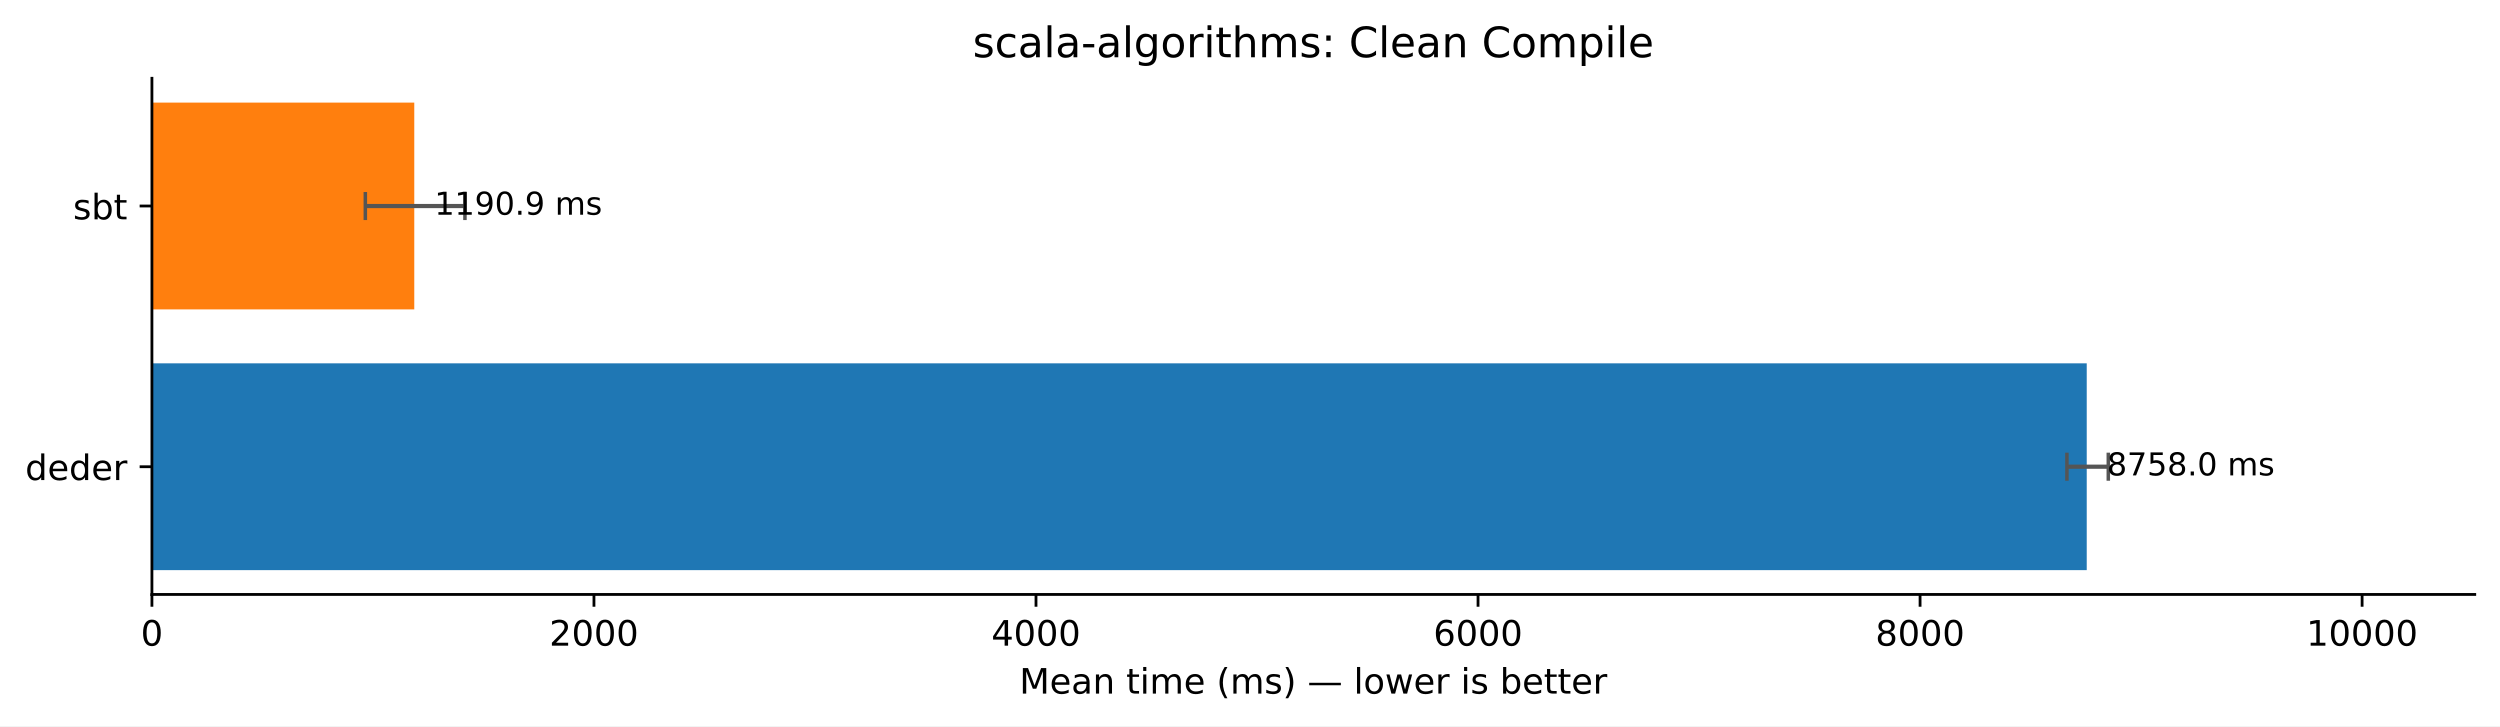
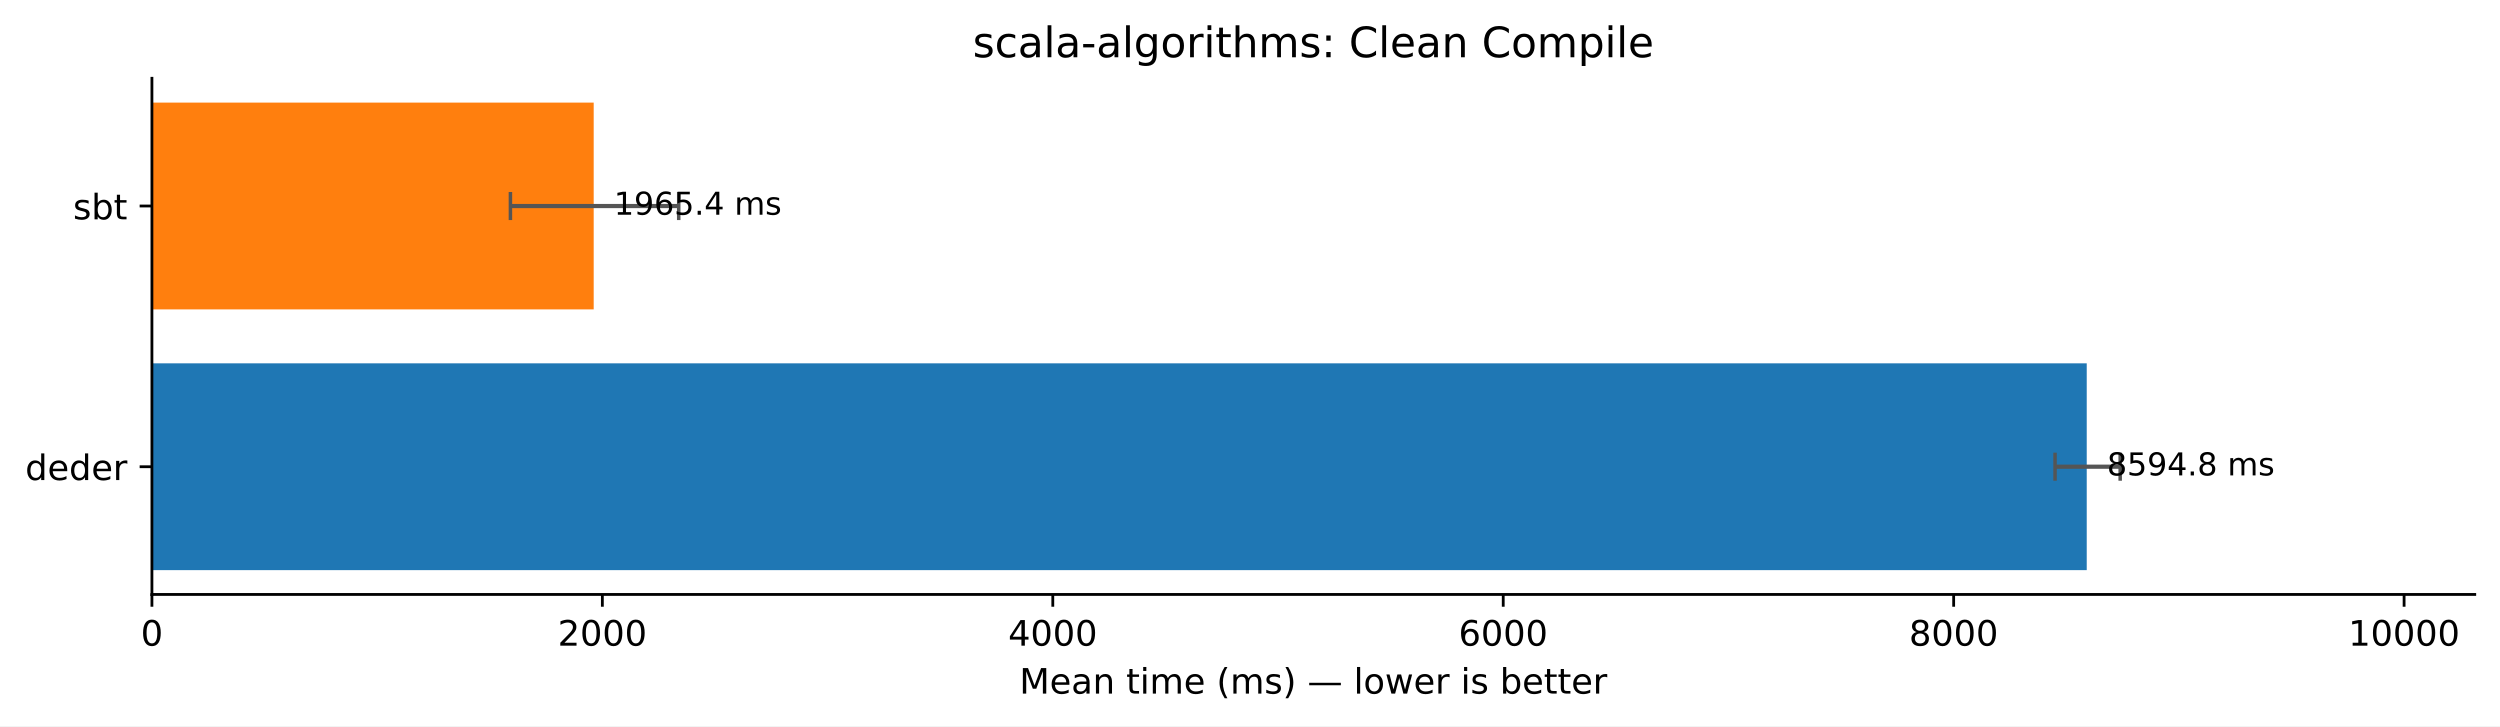
<svg xmlns="http://www.w3.org/2000/svg" xmlns:xlink="http://www.w3.org/1999/xlink" width="712.754pt" height="207.034pt" viewBox="0 0 712.754 207.034" version="1.1">
  <defs>
    <style type="text/css">*{stroke-linejoin: round; stroke-linecap: butt}</style>
  </defs>
  <g id="figure_1">
    <g id="patch_1">
      <path d="M 0 207.034  L 712.754 207.034  L 712.754 0  L 0 0  z " style="fill: #ffffff" />
    </g>
    <g id="axes_1">
      <g id="patch_2">
        <path d="M 43.314 169.478  L 705.554 169.478  L 705.554 22.318  L 43.314 22.318  z " style="fill: #ffffff" />
      </g>
      <g id="patch_3">
-         <path d="M 43.314 162.789  L 595.181 162.789  L 595.181 103.33  L 43.314 103.33  z " clip-path="url(#p0c4f343e4a)" style="fill: #1f77b4; stroke: #ffffff; stroke-width: 0.5; stroke-linejoin: miter" />
+         <path d="M 43.314 162.789  L 595.181 162.789  L 595.181 103.33  L 43.314 103.33  z " clip-path="url(#ped0f077b92)" style="fill: #1f77b4; stroke: #ffffff; stroke-width: 0.5; stroke-linejoin: miter" />
      </g>
      <g id="patch_4">
-         <path d="M 43.314 88.466  L 118.358 88.466  L 118.358 29.007  L 43.314 29.007  z " clip-path="url(#p0c4f343e4a)" style="fill: #ff7f0e; stroke: #ffffff; stroke-width: 0.5; stroke-linejoin: miter" />
+         <path d="M 43.314 88.466  L 169.513 88.466  L 169.513 29.007  L 43.314 29.007  z " clip-path="url(#ped0f077b92)" style="fill: #ff7f0e; stroke: #ffffff; stroke-width: 0.5; stroke-linejoin: miter" />
      </g>
      <g id="matplotlib.axis_1">
        <g id="xtick_1">
          <g id="line2d_1">
            <defs>
-               <path id="mf62c091679" d="M 0 0  L 0 3.5  " style="stroke: #000000; stroke-width: 0.8" />
+               <path id="m09c549a54c" d="M 0 0  L 0 3.5  " style="stroke: #000000; stroke-width: 0.8" />
            </defs>
            <g>
-               <use xlink:href="#mf62c091679" x="43.314" y="169.478" style="stroke: #000000; stroke-width: 0.8" />
+               <use xlink:href="#m09c549a54c" x="43.314" y="169.478" style="stroke: #000000; stroke-width: 0.8" />
            </g>
          </g>
          <g id="text_1">
            <g transform="translate(40.13281 184.0766) scale(0.1 -0.1)">
              <defs>
                <path id="DejaVuSans-30" d="M 2034 4250  Q 1547 4250 1301 3770  Q 1056 3291 1056 2328  Q 1056 1369 1301 889  Q 1547 409 2034 409  Q 2525 409 2770 889  Q 3016 1369 3016 2328  Q 3016 3291 2770 3770  Q 2525 4250 2034 4250  z M 2034 4750  Q 2819 4750 3233 4129  Q 3647 3509 3647 2328  Q 3647 1150 3233 529  Q 2819 -91 2034 -91  Q 1250 -91 836 529  Q 422 1150 422 2328  Q 422 3509 836 4129  Q 1250 4750 2034 4750  z " transform="scale(0.015625)" />
              </defs>
              <use xlink:href="#DejaVuSans-30" />
            </g>
          </g>
        </g>
        <g id="xtick_2">
          <g id="line2d_2">
            <g>
-               <use xlink:href="#mf62c091679" x="169.339" y="169.478" style="stroke: #000000; stroke-width: 0.8" />
+               <use xlink:href="#m09c549a54c" x="171.733" y="169.478" style="stroke: #000000; stroke-width: 0.8" />
            </g>
          </g>
          <g id="text_2">
-             <g transform="translate(156.6142 184.0766) scale(0.1 -0.1)">
+             <g transform="translate(159.0085 184.0766) scale(0.1 -0.1)">
              <defs>
                <path id="DejaVuSans-32" d="M 1228 531  L 3431 531  L 3431 0  L 469 0  L 469 531  Q 828 903 1448 1529  Q 2069 2156 2228 2338  Q 2531 2678 2651 2914  Q 2772 3150 2772 3378  Q 2772 3750 2511 3984  Q 2250 4219 1831 4219  Q 1534 4219 1204 4116  Q 875 4013 500 3803  L 500 4441  Q 881 4594 1212 4672  Q 1544 4750 1819 4750  Q 2544 4750 2975 4387  Q 3406 4025 3406 3419  Q 3406 3131 3298 2873  Q 3191 2616 2906 2266  Q 2828 2175 2409 1742  Q 1991 1309 1228 531  z " transform="scale(0.015625)" />
              </defs>
              <use xlink:href="#DejaVuSans-32" />
              <use xlink:href="#DejaVuSans-30" transform="translate(63.62305 0)" />
              <use xlink:href="#DejaVuSans-30" transform="translate(127.2461 0)" />
              <use xlink:href="#DejaVuSans-30" transform="translate(190.8691 0)" />
            </g>
          </g>
        </g>
        <g id="xtick_3">
          <g id="line2d_3">
            <g>
-               <use xlink:href="#mf62c091679" x="295.364" y="169.478" style="stroke: #000000; stroke-width: 0.8" />
+               <use xlink:href="#m09c549a54c" x="300.153" y="169.478" style="stroke: #000000; stroke-width: 0.8" />
            </g>
          </g>
          <g id="text_3">
-             <g transform="translate(282.6392 184.0766) scale(0.1 -0.1)">
+             <g transform="translate(287.4279 184.0766) scale(0.1 -0.1)">
              <defs>
                <path id="DejaVuSans-34" d="M 2419 4116  L 825 1625  L 2419 1625  L 2419 4116  z M 2253 4666  L 3047 4666  L 3047 1625  L 3713 1625  L 3713 1100  L 3047 1100  L 3047 0  L 2419 0  L 2419 1100  L 313 1100  L 313 1709  L 2253 4666  z " transform="scale(0.015625)" />
              </defs>
              <use xlink:href="#DejaVuSans-34" />
              <use xlink:href="#DejaVuSans-30" transform="translate(63.62305 0)" />
              <use xlink:href="#DejaVuSans-30" transform="translate(127.2461 0)" />
              <use xlink:href="#DejaVuSans-30" transform="translate(190.8691 0)" />
            </g>
          </g>
        </g>
        <g id="xtick_4">
          <g id="line2d_4">
            <g>
-               <use xlink:href="#mf62c091679" x="421.389" y="169.478" style="stroke: #000000; stroke-width: 0.8" />
+               <use xlink:href="#m09c549a54c" x="428.572" y="169.478" style="stroke: #000000; stroke-width: 0.8" />
            </g>
          </g>
          <g id="text_4">
-             <g transform="translate(408.6643 184.0766) scale(0.1 -0.1)">
+             <g transform="translate(415.8474 184.0766) scale(0.1 -0.1)">
              <defs>
                <path id="DejaVuSans-36" d="M 2113 2584  Q 1688 2584 1439 2293  Q 1191 2003 1191 1497  Q 1191 994 1439 701  Q 1688 409 2113 409  Q 2538 409 2786 701  Q 3034 994 3034 1497  Q 3034 2003 2786 2293  Q 2538 2584 2113 2584  z M 3366 4563  L 3366 3988  Q 3128 4100 2886 4159  Q 2644 4219 2406 4219  Q 1781 4219 1451 3797  Q 1122 3375 1075 2522  Q 1259 2794 1537 2939  Q 1816 3084 2150 3084  Q 2853 3084 3261 2657  Q 3669 2231 3669 1497  Q 3669 778 3244 343  Q 2819 -91 2113 -91  Q 1303 -91 875 529  Q 447 1150 447 2328  Q 447 3434 972 4092  Q 1497 4750 2381 4750  Q 2619 4750 2861 4703  Q 3103 4656 3366 4563  z " transform="scale(0.015625)" />
              </defs>
              <use xlink:href="#DejaVuSans-36" />
              <use xlink:href="#DejaVuSans-30" transform="translate(63.62305 0)" />
              <use xlink:href="#DejaVuSans-30" transform="translate(127.2461 0)" />
              <use xlink:href="#DejaVuSans-30" transform="translate(190.8691 0)" />
            </g>
          </g>
        </g>
        <g id="xtick_5">
          <g id="line2d_5">
            <g>
-               <use xlink:href="#mf62c091679" x="547.414" y="169.478" style="stroke: #000000; stroke-width: 0.8" />
+               <use xlink:href="#m09c549a54c" x="556.992" y="169.478" style="stroke: #000000; stroke-width: 0.8" />
            </g>
          </g>
          <g id="text_5">
-             <g transform="translate(534.6894 184.0766) scale(0.1 -0.1)">
+             <g transform="translate(544.2668 184.0766) scale(0.1 -0.1)">
              <defs>
                <path id="DejaVuSans-38" d="M 2034 2216  Q 1584 2216 1326 1975  Q 1069 1734 1069 1313  Q 1069 891 1326 650  Q 1584 409 2034 409  Q 2484 409 2743 651  Q 3003 894 3003 1313  Q 3003 1734 2745 1975  Q 2488 2216 2034 2216  z M 1403 2484  Q 997 2584 770 2862  Q 544 3141 544 3541  Q 544 4100 942 4425  Q 1341 4750 2034 4750  Q 2731 4750 3128 4425  Q 3525 4100 3525 3541  Q 3525 3141 3298 2862  Q 3072 2584 2669 2484  Q 3125 2378 3379 2068  Q 3634 1759 3634 1313  Q 3634 634 3220 271  Q 2806 -91 2034 -91  Q 1263 -91 848 271  Q 434 634 434 1313  Q 434 1759 690 2068  Q 947 2378 1403 2484  z M 1172 3481  Q 1172 3119 1398 2916  Q 1625 2713 2034 2713  Q 2441 2713 2670 2916  Q 2900 3119 2900 3481  Q 2900 3844 2670 4047  Q 2441 4250 2034 4250  Q 1625 4250 1398 4047  Q 1172 3844 1172 3481  z " transform="scale(0.015625)" />
              </defs>
              <use xlink:href="#DejaVuSans-38" />
              <use xlink:href="#DejaVuSans-30" transform="translate(63.62305 0)" />
              <use xlink:href="#DejaVuSans-30" transform="translate(127.2461 0)" />
              <use xlink:href="#DejaVuSans-30" transform="translate(190.8691 0)" />
            </g>
          </g>
        </g>
        <g id="xtick_6">
          <g id="line2d_6">
            <g>
-               <use xlink:href="#mf62c091679" x="673.44" y="169.478" style="stroke: #000000; stroke-width: 0.8" />
+               <use xlink:href="#m09c549a54c" x="685.411" y="169.478" style="stroke: #000000; stroke-width: 0.8" />
            </g>
          </g>
          <g id="text_6">
-             <g transform="translate(657.5333 184.0766) scale(0.1 -0.1)">
+             <g transform="translate(669.505 184.0766) scale(0.1 -0.1)">
              <defs>
                <path id="DejaVuSans-31" d="M 794 531  L 1825 531  L 1825 4091  L 703 3866  L 703 4441  L 1819 4666  L 2450 4666  L 2450 531  L 3481 531  L 3481 0  L 794 0  L 794 531  z " transform="scale(0.015625)" />
              </defs>
              <use xlink:href="#DejaVuSans-31" />
              <use xlink:href="#DejaVuSans-30" transform="translate(63.62305 0)" />
              <use xlink:href="#DejaVuSans-30" transform="translate(127.2461 0)" />
              <use xlink:href="#DejaVuSans-30" transform="translate(190.8691 0)" />
              <use xlink:href="#DejaVuSans-30" transform="translate(254.4922 0)" />
            </g>
          </g>
        </g>
        <g id="text_7">
          <g transform="translate(290.6372 197.7547) scale(0.1 -0.1)">
            <defs>
              <path id="DejaVuSans-4d" d="M 628 4666  L 1569 4666  L 2759 1491  L 3956 4666  L 4897 4666  L 4897 0  L 4281 0  L 4281 4097  L 3078 897  L 2444 897  L 1241 4097  L 1241 0  L 628 0  L 628 4666  z " transform="scale(0.015625)" />
              <path id="DejaVuSans-65" d="M 3597 1894  L 3597 1613  L 953 1613  Q 991 1019 1311 708  Q 1631 397 2203 397  Q 2534 397 2845 478  Q 3156 559 3463 722  L 3463 178  Q 3153 47 2828 -22  Q 2503 -91 2169 -91  Q 1331 -91 842 396  Q 353 884 353 1716  Q 353 2575 817 3079  Q 1281 3584 2069 3584  Q 2775 3584 3186 3129  Q 3597 2675 3597 1894  z M 3022 2063  Q 3016 2534 2758 2815  Q 2500 3097 2075 3097  Q 1594 3097 1305 2825  Q 1016 2553 972 2059  L 3022 2063  z " transform="scale(0.015625)" />
              <path id="DejaVuSans-61" d="M 2194 1759  Q 1497 1759 1228 1600  Q 959 1441 959 1056  Q 959 750 1161 570  Q 1363 391 1709 391  Q 2188 391 2477 730  Q 2766 1069 2766 1631  L 2766 1759  L 2194 1759  z M 3341 1997  L 3341 0  L 2766 0  L 2766 531  Q 2569 213 2275 61  Q 1981 -91 1556 -91  Q 1019 -91 701 211  Q 384 513 384 1019  Q 384 1609 779 1909  Q 1175 2209 1959 2209  L 2766 2209  L 2766 2266  Q 2766 2663 2505 2880  Q 2244 3097 1772 3097  Q 1472 3097 1187 3025  Q 903 2953 641 2809  L 641 3341  Q 956 3463 1253 3523  Q 1550 3584 1831 3584  Q 2591 3584 2966 3190  Q 3341 2797 3341 1997  z " transform="scale(0.015625)" />
              <path id="DejaVuSans-6e" d="M 3513 2113  L 3513 0  L 2938 0  L 2938 2094  Q 2938 2591 2744 2837  Q 2550 3084 2163 3084  Q 1697 3084 1428 2787  Q 1159 2491 1159 1978  L 1159 0  L 581 0  L 581 3500  L 1159 3500  L 1159 2956  Q 1366 3272 1645 3428  Q 1925 3584 2291 3584  Q 2894 3584 3203 3211  Q 3513 2838 3513 2113  z " transform="scale(0.015625)" />
              <path id="DejaVuSans-20" transform="scale(0.015625)" />
              <path id="DejaVuSans-74" d="M 1172 4494  L 1172 3500  L 2356 3500  L 2356 3053  L 1172 3053  L 1172 1153  Q 1172 725 1289 603  Q 1406 481 1766 481  L 2356 481  L 2356 0  L 1766 0  Q 1100 0 847 248  Q 594 497 594 1153  L 594 3053  L 172 3053  L 172 3500  L 594 3500  L 594 4494  L 1172 4494  z " transform="scale(0.015625)" />
              <path id="DejaVuSans-69" d="M 603 3500  L 1178 3500  L 1178 0  L 603 0  L 603 3500  z M 603 4863  L 1178 4863  L 1178 4134  L 603 4134  L 603 4863  z " transform="scale(0.015625)" />
              <path id="DejaVuSans-6d" d="M 3328 2828  Q 3544 3216 3844 3400  Q 4144 3584 4550 3584  Q 5097 3584 5394 3201  Q 5691 2819 5691 2113  L 5691 0  L 5113 0  L 5113 2094  Q 5113 2597 4934 2840  Q 4756 3084 4391 3084  Q 3944 3084 3684 2787  Q 3425 2491 3425 1978  L 3425 0  L 2847 0  L 2847 2094  Q 2847 2600 2669 2842  Q 2491 3084 2119 3084  Q 1678 3084 1418 2786  Q 1159 2488 1159 1978  L 1159 0  L 581 0  L 581 3500  L 1159 3500  L 1159 2956  Q 1356 3278 1631 3431  Q 1906 3584 2284 3584  Q 2666 3584 2933 3390  Q 3200 3197 3328 2828  z " transform="scale(0.015625)" />
              <path id="DejaVuSans-28" d="M 1984 4856  Q 1566 4138 1362 3434  Q 1159 2731 1159 2009  Q 1159 1288 1364 580  Q 1569 -128 1984 -844  L 1484 -844  Q 1016 -109 783 600  Q 550 1309 550 2009  Q 550 2706 781 3412  Q 1013 4119 1484 4856  L 1984 4856  z " transform="scale(0.015625)" />
              <path id="DejaVuSans-73" d="M 2834 3397  L 2834 2853  Q 2591 2978 2328 3040  Q 2066 3103 1784 3103  Q 1356 3103 1142 2972  Q 928 2841 928 2578  Q 928 2378 1081 2264  Q 1234 2150 1697 2047  L 1894 2003  Q 2506 1872 2764 1633  Q 3022 1394 3022 966  Q 3022 478 2636 193  Q 2250 -91 1575 -91  Q 1294 -91 989 -36  Q 684 19 347 128  L 347 722  Q 666 556 975 473  Q 1284 391 1588 391  Q 1994 391 2212 530  Q 2431 669 2431 922  Q 2431 1156 2273 1281  Q 2116 1406 1581 1522  L 1381 1569  Q 847 1681 609 1914  Q 372 2147 372 2553  Q 372 3047 722 3315  Q 1072 3584 1716 3584  Q 2034 3584 2315 3537  Q 2597 3491 2834 3397  z " transform="scale(0.015625)" />
              <path id="DejaVuSans-29" d="M 513 4856  L 1013 4856  Q 1481 4119 1714 3412  Q 1947 2706 1947 2009  Q 1947 1309 1714 600  Q 1481 -109 1013 -844  L 513 -844  Q 928 -128 1133 580  Q 1338 1288 1338 2009  Q 1338 2731 1133 3434  Q 928 4138 513 4856  z " transform="scale(0.015625)" />
              <path id="DejaVuSans-2014" d="M 313 1978  L 6088 1978  L 6088 1528  L 313 1528  L 313 1978  z " transform="scale(0.015625)" />
              <path id="DejaVuSans-6c" d="M 603 4863  L 1178 4863  L 1178 0  L 603 0  L 603 4863  z " transform="scale(0.015625)" />
              <path id="DejaVuSans-6f" d="M 1959 3097  Q 1497 3097 1228 2736  Q 959 2375 959 1747  Q 959 1119 1226 758  Q 1494 397 1959 397  Q 2419 397 2687 759  Q 2956 1122 2956 1747  Q 2956 2369 2687 2733  Q 2419 3097 1959 3097  z M 1959 3584  Q 2709 3584 3137 3096  Q 3566 2609 3566 1747  Q 3566 888 3137 398  Q 2709 -91 1959 -91  Q 1206 -91 779 398  Q 353 888 353 1747  Q 353 2609 779 3096  Q 1206 3584 1959 3584  z " transform="scale(0.015625)" />
              <path id="DejaVuSans-77" d="M 269 3500  L 844 3500  L 1563 769  L 2278 3500  L 2956 3500  L 3675 769  L 4391 3500  L 4966 3500  L 4050 0  L 3372 0  L 2619 2869  L 1863 0  L 1184 0  L 269 3500  z " transform="scale(0.015625)" />
              <path id="DejaVuSans-72" d="M 2631 2963  Q 2534 3019 2420 3045  Q 2306 3072 2169 3072  Q 1681 3072 1420 2755  Q 1159 2438 1159 1844  L 1159 0  L 581 0  L 581 3500  L 1159 3500  L 1159 2956  Q 1341 3275 1631 3429  Q 1922 3584 2338 3584  Q 2397 3584 2469 3576  Q 2541 3569 2628 3553  L 2631 2963  z " transform="scale(0.015625)" />
              <path id="DejaVuSans-62" d="M 3116 1747  Q 3116 2381 2855 2742  Q 2594 3103 2138 3103  Q 1681 3103 1420 2742  Q 1159 2381 1159 1747  Q 1159 1113 1420 752  Q 1681 391 2138 391  Q 2594 391 2855 752  Q 3116 1113 3116 1747  z M 1159 2969  Q 1341 3281 1617 3432  Q 1894 3584 2278 3584  Q 2916 3584 3314 3078  Q 3713 2572 3713 1747  Q 3713 922 3314 415  Q 2916 -91 2278 -91  Q 1894 -91 1617 61  Q 1341 213 1159 525  L 1159 0  L 581 0  L 581 4863  L 1159 4863  L 1159 2969  z " transform="scale(0.015625)" />
            </defs>
            <use xlink:href="#DejaVuSans-4d" />
            <use xlink:href="#DejaVuSans-65" transform="translate(86.2793 0)" />
            <use xlink:href="#DejaVuSans-61" transform="translate(147.8027 0)" />
            <use xlink:href="#DejaVuSans-6e" transform="translate(209.082 0)" />
            <use xlink:href="#DejaVuSans-20" transform="translate(272.4609 0)" />
            <use xlink:href="#DejaVuSans-74" transform="translate(304.248 0)" />
            <use xlink:href="#DejaVuSans-69" transform="translate(343.457 0)" />
            <use xlink:href="#DejaVuSans-6d" transform="translate(371.2402 0)" />
            <use xlink:href="#DejaVuSans-65" transform="translate(468.6523 0)" />
            <use xlink:href="#DejaVuSans-20" transform="translate(530.1758 0)" />
            <use xlink:href="#DejaVuSans-28" transform="translate(561.9629 0)" />
            <use xlink:href="#DejaVuSans-6d" transform="translate(600.9766 0)" />
            <use xlink:href="#DejaVuSans-73" transform="translate(698.3887 0)" />
            <use xlink:href="#DejaVuSans-29" transform="translate(750.4883 0)" />
            <use xlink:href="#DejaVuSans-20" transform="translate(789.502 0)" />
            <use xlink:href="#DejaVuSans-2014" transform="translate(821.2891 0)" />
            <use xlink:href="#DejaVuSans-20" transform="translate(921.2891 0)" />
            <use xlink:href="#DejaVuSans-6c" transform="translate(953.0762 0)" />
            <use xlink:href="#DejaVuSans-6f" transform="translate(980.8594 0)" />
            <use xlink:href="#DejaVuSans-77" transform="translate(1042.041 0)" />
            <use xlink:href="#DejaVuSans-65" transform="translate(1123.828 0)" />
            <use xlink:href="#DejaVuSans-72" transform="translate(1185.352 0)" />
            <use xlink:href="#DejaVuSans-20" transform="translate(1226.465 0)" />
            <use xlink:href="#DejaVuSans-69" transform="translate(1258.252 0)" />
            <use xlink:href="#DejaVuSans-73" transform="translate(1286.035 0)" />
            <use xlink:href="#DejaVuSans-20" transform="translate(1338.135 0)" />
            <use xlink:href="#DejaVuSans-62" transform="translate(1369.922 0)" />
            <use xlink:href="#DejaVuSans-65" transform="translate(1433.398 0)" />
            <use xlink:href="#DejaVuSans-74" transform="translate(1494.922 0)" />
            <use xlink:href="#DejaVuSans-74" transform="translate(1534.131 0)" />
            <use xlink:href="#DejaVuSans-65" transform="translate(1573.34 0)" />
            <use xlink:href="#DejaVuSans-72" transform="translate(1634.863 0)" />
          </g>
        </g>
      </g>
      <g id="matplotlib.axis_2">
        <g id="ytick_1">
          <g id="line2d_7">
            <defs>
-               <path id="mf24131148f" d="M 0 0  L -3.5 0  " style="stroke: #000000; stroke-width: 0.8" />
+               <path id="m37d72e7200" d="M 0 0  L -3.5 0  " style="stroke: #000000; stroke-width: 0.8" />
            </defs>
            <g>
-               <use xlink:href="#mf24131148f" x="43.314" y="133.06" style="stroke: #000000; stroke-width: 0.8" />
+               <use xlink:href="#m37d72e7200" x="43.314" y="133.06" style="stroke: #000000; stroke-width: 0.8" />
            </g>
          </g>
          <g id="text_8">
            <g transform="translate(7.2 136.859) scale(0.1 -0.1)">
              <defs>
                <path id="DejaVuSans-64" d="M 2906 2969  L 2906 4863  L 3481 4863  L 3481 0  L 2906 0  L 2906 525  Q 2725 213 2448 61  Q 2172 -91 1784 -91  Q 1150 -91 751 415  Q 353 922 353 1747  Q 353 2572 751 3078  Q 1150 3584 1784 3584  Q 2172 3584 2448 3432  Q 2725 3281 2906 2969  z M 947 1747  Q 947 1113 1208 752  Q 1469 391 1925 391  Q 2381 391 2643 752  Q 2906 1113 2906 1747  Q 2906 2381 2643 2742  Q 2381 3103 1925 3103  Q 1469 3103 1208 2742  Q 947 2381 947 1747  z " transform="scale(0.015625)" />
              </defs>
              <use xlink:href="#DejaVuSans-64" />
              <use xlink:href="#DejaVuSans-65" transform="translate(63.47656 0)" />
              <use xlink:href="#DejaVuSans-64" transform="translate(125 0)" />
              <use xlink:href="#DejaVuSans-65" transform="translate(188.4766 0)" />
              <use xlink:href="#DejaVuSans-72" transform="translate(250 0)" />
            </g>
          </g>
        </g>
        <g id="ytick_2">
          <g id="line2d_8">
            <g>
-               <use xlink:href="#mf24131148f" x="43.314" y="58.737" style="stroke: #000000; stroke-width: 0.8" />
+               <use xlink:href="#m37d72e7200" x="43.314" y="58.737" style="stroke: #000000; stroke-width: 0.8" />
            </g>
          </g>
          <g id="text_9">
            <g transform="translate(20.83594 62.53573) scale(0.1 -0.1)">
              <use xlink:href="#DejaVuSans-73" />
              <use xlink:href="#DejaVuSans-62" transform="translate(52.09961 0)" />
              <use xlink:href="#DejaVuSans-74" transform="translate(115.5762 0)" />
            </g>
          </g>
        </g>
      </g>
      <g id="LineCollection_1">
-         <path d="M 589.282 133.06  L 601.079 133.06  " clip-path="url(#p0c4f343e4a)" style="fill: none; stroke: #555555; stroke-width: 1.2" />
-         <path d="M 104.157 58.737  L 132.558 58.737  " clip-path="url(#p0c4f343e4a)" style="fill: none; stroke: #555555; stroke-width: 1.2" />
+         <path d="M 585.895 133.06  L 604.467 133.06  " clip-path="url(#ped0f077b92)" style="fill: none; stroke: #555555; stroke-width: 1.2" />
+         <path d="M 145.521 58.737  L 193.504 58.737  " clip-path="url(#ped0f077b92)" style="fill: none; stroke: #555555; stroke-width: 1.2" />
      </g>
      <g id="line2d_9">
        <defs>
-           <path id="m287fe32cab" d="M 0 4  L 0 -4  " style="stroke: #555555" />
+           <path id="mf088a40af5" d="M 0 4  L 0 -4  " style="stroke: #555555" />
        </defs>
-         <g clip-path="url(#p0c4f343e4a)">
-           <use xlink:href="#m287fe32cab" x="589.282" y="133.06" style="fill: #1f77b4; stroke: #555555" />
-           <use xlink:href="#m287fe32cab" x="104.157" y="58.737" style="fill: #1f77b4; stroke: #555555" />
+         <g clip-path="url(#ped0f077b92)">
+           <use xlink:href="#mf088a40af5" x="585.895" y="133.06" style="fill: #1f77b4; stroke: #555555" />
+           <use xlink:href="#mf088a40af5" x="145.521" y="58.737" style="fill: #1f77b4; stroke: #555555" />
        </g>
      </g>
      <g id="line2d_10">
-         <g clip-path="url(#p0c4f343e4a)">
-           <use xlink:href="#m287fe32cab" x="601.079" y="133.06" style="fill: #1f77b4; stroke: #555555" />
-           <use xlink:href="#m287fe32cab" x="132.558" y="58.737" style="fill: #1f77b4; stroke: #555555" />
+         <g clip-path="url(#ped0f077b92)">
+           <use xlink:href="#mf088a40af5" x="604.467" y="133.06" style="fill: #1f77b4; stroke: #555555" />
+           <use xlink:href="#mf088a40af5" x="193.504" y="58.737" style="fill: #1f77b4; stroke: #555555" />
        </g>
      </g>
      <g id="patch_5">
        <path d="M 43.314 169.478  L 43.314 22.318  " style="fill: none; stroke: #000000; stroke-width: 0.8; stroke-linejoin: miter; stroke-linecap: square" />
      </g>
      <g id="patch_6">
        <path d="M 43.314 169.478  L 705.554 169.478  " style="fill: none; stroke: #000000; stroke-width: 0.8; stroke-linejoin: miter; stroke-linecap: square" />
      </g>
      <g id="text_10">
        <g transform="translate(600.6994 135.5432) scale(0.09 -0.09)">
          <defs>
-             <path id="DejaVuSans-37" d="M 525 4666  L 3525 4666  L 3525 4397  L 1831 0  L 1172 0  L 2766 4134  L 525 4134  L 525 4666  z " transform="scale(0.015625)" />
            <path id="DejaVuSans-35" d="M 691 4666  L 3169 4666  L 3169 4134  L 1269 4134  L 1269 2991  Q 1406 3038 1543 3061  Q 1681 3084 1819 3084  Q 2600 3084 3056 2656  Q 3513 2228 3513 1497  Q 3513 744 3044 326  Q 2575 -91 1722 -91  Q 1428 -91 1123 -41  Q 819 9 494 109  L 494 744  Q 775 591 1075 516  Q 1375 441 1709 441  Q 2250 441 2565 725  Q 2881 1009 2881 1497  Q 2881 1984 2565 2268  Q 2250 2553 1709 2553  Q 1456 2553 1204 2497  Q 953 2441 691 2322  L 691 4666  z " transform="scale(0.015625)" />
+             <path id="DejaVuSans-39" d="M 703 97  L 703 672  Q 941 559 1184 500  Q 1428 441 1663 441  Q 2288 441 2617 861  Q 2947 1281 2994 2138  Q 2813 1869 2534 1725  Q 2256 1581 1919 1581  Q 1219 1581 811 2004  Q 403 2428 403 3163  Q 403 3881 828 4315  Q 1253 4750 1959 4750  Q 2769 4750 3195 4129  Q 3622 3509 3622 2328  Q 3622 1225 3098 567  Q 2575 -91 1691 -91  Q 1453 -91 1209 -44  Q 966 3 703 97  z M 1959 2075  Q 2384 2075 2632 2365  Q 2881 2656 2881 3163  Q 2881 3666 2632 3958  Q 2384 4250 1959 4250  Q 1534 4250 1286 3958  Q 1038 3666 1038 3163  Q 1038 2656 1286 2365  Q 1534 2075 1959 2075  z " transform="scale(0.015625)" />
            <path id="DejaVuSans-2e" d="M 684 794  L 1344 794  L 1344 0  L 684 0  L 684 794  z " transform="scale(0.015625)" />
          </defs>
          <use xlink:href="#DejaVuSans-38" />
-           <use xlink:href="#DejaVuSans-37" transform="translate(63.62305 0)" />
-           <use xlink:href="#DejaVuSans-35" transform="translate(127.2461 0)" />
-           <use xlink:href="#DejaVuSans-38" transform="translate(190.8691 0)" />
+           <use xlink:href="#DejaVuSans-35" transform="translate(63.62305 0)" />
+           <use xlink:href="#DejaVuSans-39" transform="translate(127.2461 0)" />
+           <use xlink:href="#DejaVuSans-34" transform="translate(190.8691 0)" />
          <use xlink:href="#DejaVuSans-2e" transform="translate(254.4922 0)" />
-           <use xlink:href="#DejaVuSans-30" transform="translate(286.2793 0)" />
+           <use xlink:href="#DejaVuSans-38" transform="translate(286.2793 0)" />
          <use xlink:href="#DejaVuSans-20" transform="translate(349.9023 0)" />
          <use xlink:href="#DejaVuSans-6d" transform="translate(381.6895 0)" />
          <use xlink:href="#DejaVuSans-73" transform="translate(479.1016 0)" />
        </g>
      </g>
      <g id="text_11">
-         <g transform="translate(123.8762 61.21995) scale(0.09 -0.09)">
-           <defs>
-             <path id="DejaVuSans-39" d="M 703 97  L 703 672  Q 941 559 1184 500  Q 1428 441 1663 441  Q 2288 441 2617 861  Q 2947 1281 2994 2138  Q 2813 1869 2534 1725  Q 2256 1581 1919 1581  Q 1219 1581 811 2004  Q 403 2428 403 3163  Q 403 3881 828 4315  Q 1253 4750 1959 4750  Q 2769 4750 3195 4129  Q 3622 3509 3622 2328  Q 3622 1225 3098 567  Q 2575 -91 1691 -91  Q 1453 -91 1209 -44  Q 966 3 703 97  z M 1959 2075  Q 2384 2075 2632 2365  Q 2881 2656 2881 3163  Q 2881 3666 2632 3958  Q 2384 4250 1959 4250  Q 1534 4250 1286 3958  Q 1038 3666 1038 3163  Q 1038 2656 1286 2365  Q 1534 2075 1959 2075  z " transform="scale(0.015625)" />
-           </defs>
+         <g transform="translate(175.0312 61.21995) scale(0.09 -0.09)">
          <use xlink:href="#DejaVuSans-31" />
-           <use xlink:href="#DejaVuSans-31" transform="translate(63.62305 0)" />
-           <use xlink:href="#DejaVuSans-39" transform="translate(127.2461 0)" />
-           <use xlink:href="#DejaVuSans-30" transform="translate(190.8691 0)" />
+           <use xlink:href="#DejaVuSans-39" transform="translate(63.62305 0)" />
+           <use xlink:href="#DejaVuSans-36" transform="translate(127.2461 0)" />
+           <use xlink:href="#DejaVuSans-35" transform="translate(190.8691 0)" />
          <use xlink:href="#DejaVuSans-2e" transform="translate(254.4922 0)" />
-           <use xlink:href="#DejaVuSans-39" transform="translate(286.2793 0)" />
+           <use xlink:href="#DejaVuSans-34" transform="translate(286.2793 0)" />
          <use xlink:href="#DejaVuSans-20" transform="translate(349.9023 0)" />
          <use xlink:href="#DejaVuSans-6d" transform="translate(381.6895 0)" />
          <use xlink:href="#DejaVuSans-73" transform="translate(479.1016 0)" />
        </g>
      </g>
      <g id="text_12">
        <g transform="translate(277.3391 16.31812) scale(0.12 -0.12)">
          <defs>
            <path id="DejaVuSans-63" d="M 3122 3366  L 3122 2828  Q 2878 2963 2633 3030  Q 2388 3097 2138 3097  Q 1578 3097 1268 2742  Q 959 2388 959 1747  Q 959 1106 1268 751  Q 1578 397 2138 397  Q 2388 397 2633 464  Q 2878 531 3122 666  L 3122 134  Q 2881 22 2623 -34  Q 2366 -91 2075 -91  Q 1284 -91 818 406  Q 353 903 353 1747  Q 353 2603 823 3093  Q 1294 3584 2113 3584  Q 2378 3584 2631 3529  Q 2884 3475 3122 3366  z " transform="scale(0.015625)" />
            <path id="DejaVuSans-2d" d="M 313 2009  L 1997 2009  L 1997 1497  L 313 1497  L 313 2009  z " transform="scale(0.015625)" />
            <path id="DejaVuSans-67" d="M 2906 1791  Q 2906 2416 2648 2759  Q 2391 3103 1925 3103  Q 1463 3103 1205 2759  Q 947 2416 947 1791  Q 947 1169 1205 825  Q 1463 481 1925 481  Q 2391 481 2648 825  Q 2906 1169 2906 1791  z M 3481 434  Q 3481 -459 3084 -895  Q 2688 -1331 1869 -1331  Q 1566 -1331 1297 -1286  Q 1028 -1241 775 -1147  L 775 -588  Q 1028 -725 1275 -790  Q 1522 -856 1778 -856  Q 2344 -856 2625 -561  Q 2906 -266 2906 331  L 2906 616  Q 2728 306 2450 153  Q 2172 0 1784 0  Q 1141 0 747 490  Q 353 981 353 1791  Q 353 2603 747 3093  Q 1141 3584 1784 3584  Q 2172 3584 2450 3431  Q 2728 3278 2906 2969  L 2906 3500  L 3481 3500  L 3481 434  z " transform="scale(0.015625)" />
            <path id="DejaVuSans-68" d="M 3513 2113  L 3513 0  L 2938 0  L 2938 2094  Q 2938 2591 2744 2837  Q 2550 3084 2163 3084  Q 1697 3084 1428 2787  Q 1159 2491 1159 1978  L 1159 0  L 581 0  L 581 4863  L 1159 4863  L 1159 2956  Q 1366 3272 1645 3428  Q 1925 3584 2291 3584  Q 2894 3584 3203 3211  Q 3513 2838 3513 2113  z " transform="scale(0.015625)" />
            <path id="DejaVuSans-3a" d="M 750 794  L 1409 794  L 1409 0  L 750 0  L 750 794  z M 750 3309  L 1409 3309  L 1409 2516  L 750 2516  L 750 3309  z " transform="scale(0.015625)" />
            <path id="DejaVuSans-43" d="M 4122 4306  L 4122 3641  Q 3803 3938 3442 4084  Q 3081 4231 2675 4231  Q 1875 4231 1450 3742  Q 1025 3253 1025 2328  Q 1025 1406 1450 917  Q 1875 428 2675 428  Q 3081 428 3442 575  Q 3803 722 4122 1019  L 4122 359  Q 3791 134 3420 21  Q 3050 -91 2638 -91  Q 1578 -91 968 557  Q 359 1206 359 2328  Q 359 3453 968 4101  Q 1578 4750 2638 4750  Q 3056 4750 3426 4639  Q 3797 4528 4122 4306  z " transform="scale(0.015625)" />
            <path id="DejaVuSans-70" d="M 1159 525  L 1159 -1331  L 581 -1331  L 581 3500  L 1159 3500  L 1159 2969  Q 1341 3281 1617 3432  Q 1894 3584 2278 3584  Q 2916 3584 3314 3078  Q 3713 2572 3713 1747  Q 3713 922 3314 415  Q 2916 -91 2278 -91  Q 1894 -91 1617 61  Q 1341 213 1159 525  z M 3116 1747  Q 3116 2381 2855 2742  Q 2594 3103 2138 3103  Q 1681 3103 1420 2742  Q 1159 2381 1159 1747  Q 1159 1113 1420 752  Q 1681 391 2138 391  Q 2594 391 2855 752  Q 3116 1113 3116 1747  z " transform="scale(0.015625)" />
          </defs>
          <use xlink:href="#DejaVuSans-73" />
          <use xlink:href="#DejaVuSans-63" transform="translate(52.09961 0)" />
          <use xlink:href="#DejaVuSans-61" transform="translate(107.0801 0)" />
          <use xlink:href="#DejaVuSans-6c" transform="translate(168.3594 0)" />
          <use xlink:href="#DejaVuSans-61" transform="translate(196.1426 0)" />
          <use xlink:href="#DejaVuSans-2d" transform="translate(257.4219 0)" />
          <use xlink:href="#DejaVuSans-61" transform="translate(293.5059 0)" />
          <use xlink:href="#DejaVuSans-6c" transform="translate(354.7852 0)" />
          <use xlink:href="#DejaVuSans-67" transform="translate(382.5684 0)" />
          <use xlink:href="#DejaVuSans-6f" transform="translate(446.0449 0)" />
          <use xlink:href="#DejaVuSans-72" transform="translate(507.2266 0)" />
          <use xlink:href="#DejaVuSans-69" transform="translate(548.3398 0)" />
          <use xlink:href="#DejaVuSans-74" transform="translate(576.123 0)" />
          <use xlink:href="#DejaVuSans-68" transform="translate(615.332 0)" />
          <use xlink:href="#DejaVuSans-6d" transform="translate(678.7109 0)" />
          <use xlink:href="#DejaVuSans-73" transform="translate(776.123 0)" />
          <use xlink:href="#DejaVuSans-3a" transform="translate(828.2227 0)" />
          <use xlink:href="#DejaVuSans-20" transform="translate(861.9141 0)" />
          <use xlink:href="#DejaVuSans-43" transform="translate(893.7012 0)" />
          <use xlink:href="#DejaVuSans-6c" transform="translate(963.5254 0)" />
          <use xlink:href="#DejaVuSans-65" transform="translate(991.3086 0)" />
          <use xlink:href="#DejaVuSans-61" transform="translate(1052.832 0)" />
          <use xlink:href="#DejaVuSans-6e" transform="translate(1114.111 0)" />
          <use xlink:href="#DejaVuSans-20" transform="translate(1177.49 0)" />
          <use xlink:href="#DejaVuSans-43" transform="translate(1209.277 0)" />
          <use xlink:href="#DejaVuSans-6f" transform="translate(1279.102 0)" />
          <use xlink:href="#DejaVuSans-6d" transform="translate(1340.283 0)" />
          <use xlink:href="#DejaVuSans-70" transform="translate(1437.695 0)" />
          <use xlink:href="#DejaVuSans-69" transform="translate(1501.172 0)" />
          <use xlink:href="#DejaVuSans-6c" transform="translate(1528.955 0)" />
          <use xlink:href="#DejaVuSans-65" transform="translate(1556.738 0)" />
        </g>
      </g>
    </g>
  </g>
  <defs>
-     <clipPath id="p0c4f343e4a">
+     <clipPath id="ped0f077b92">
      <rect x="43.314" y="22.318" width="662.24" height="147.16" />
    </clipPath>
  </defs>
</svg>
